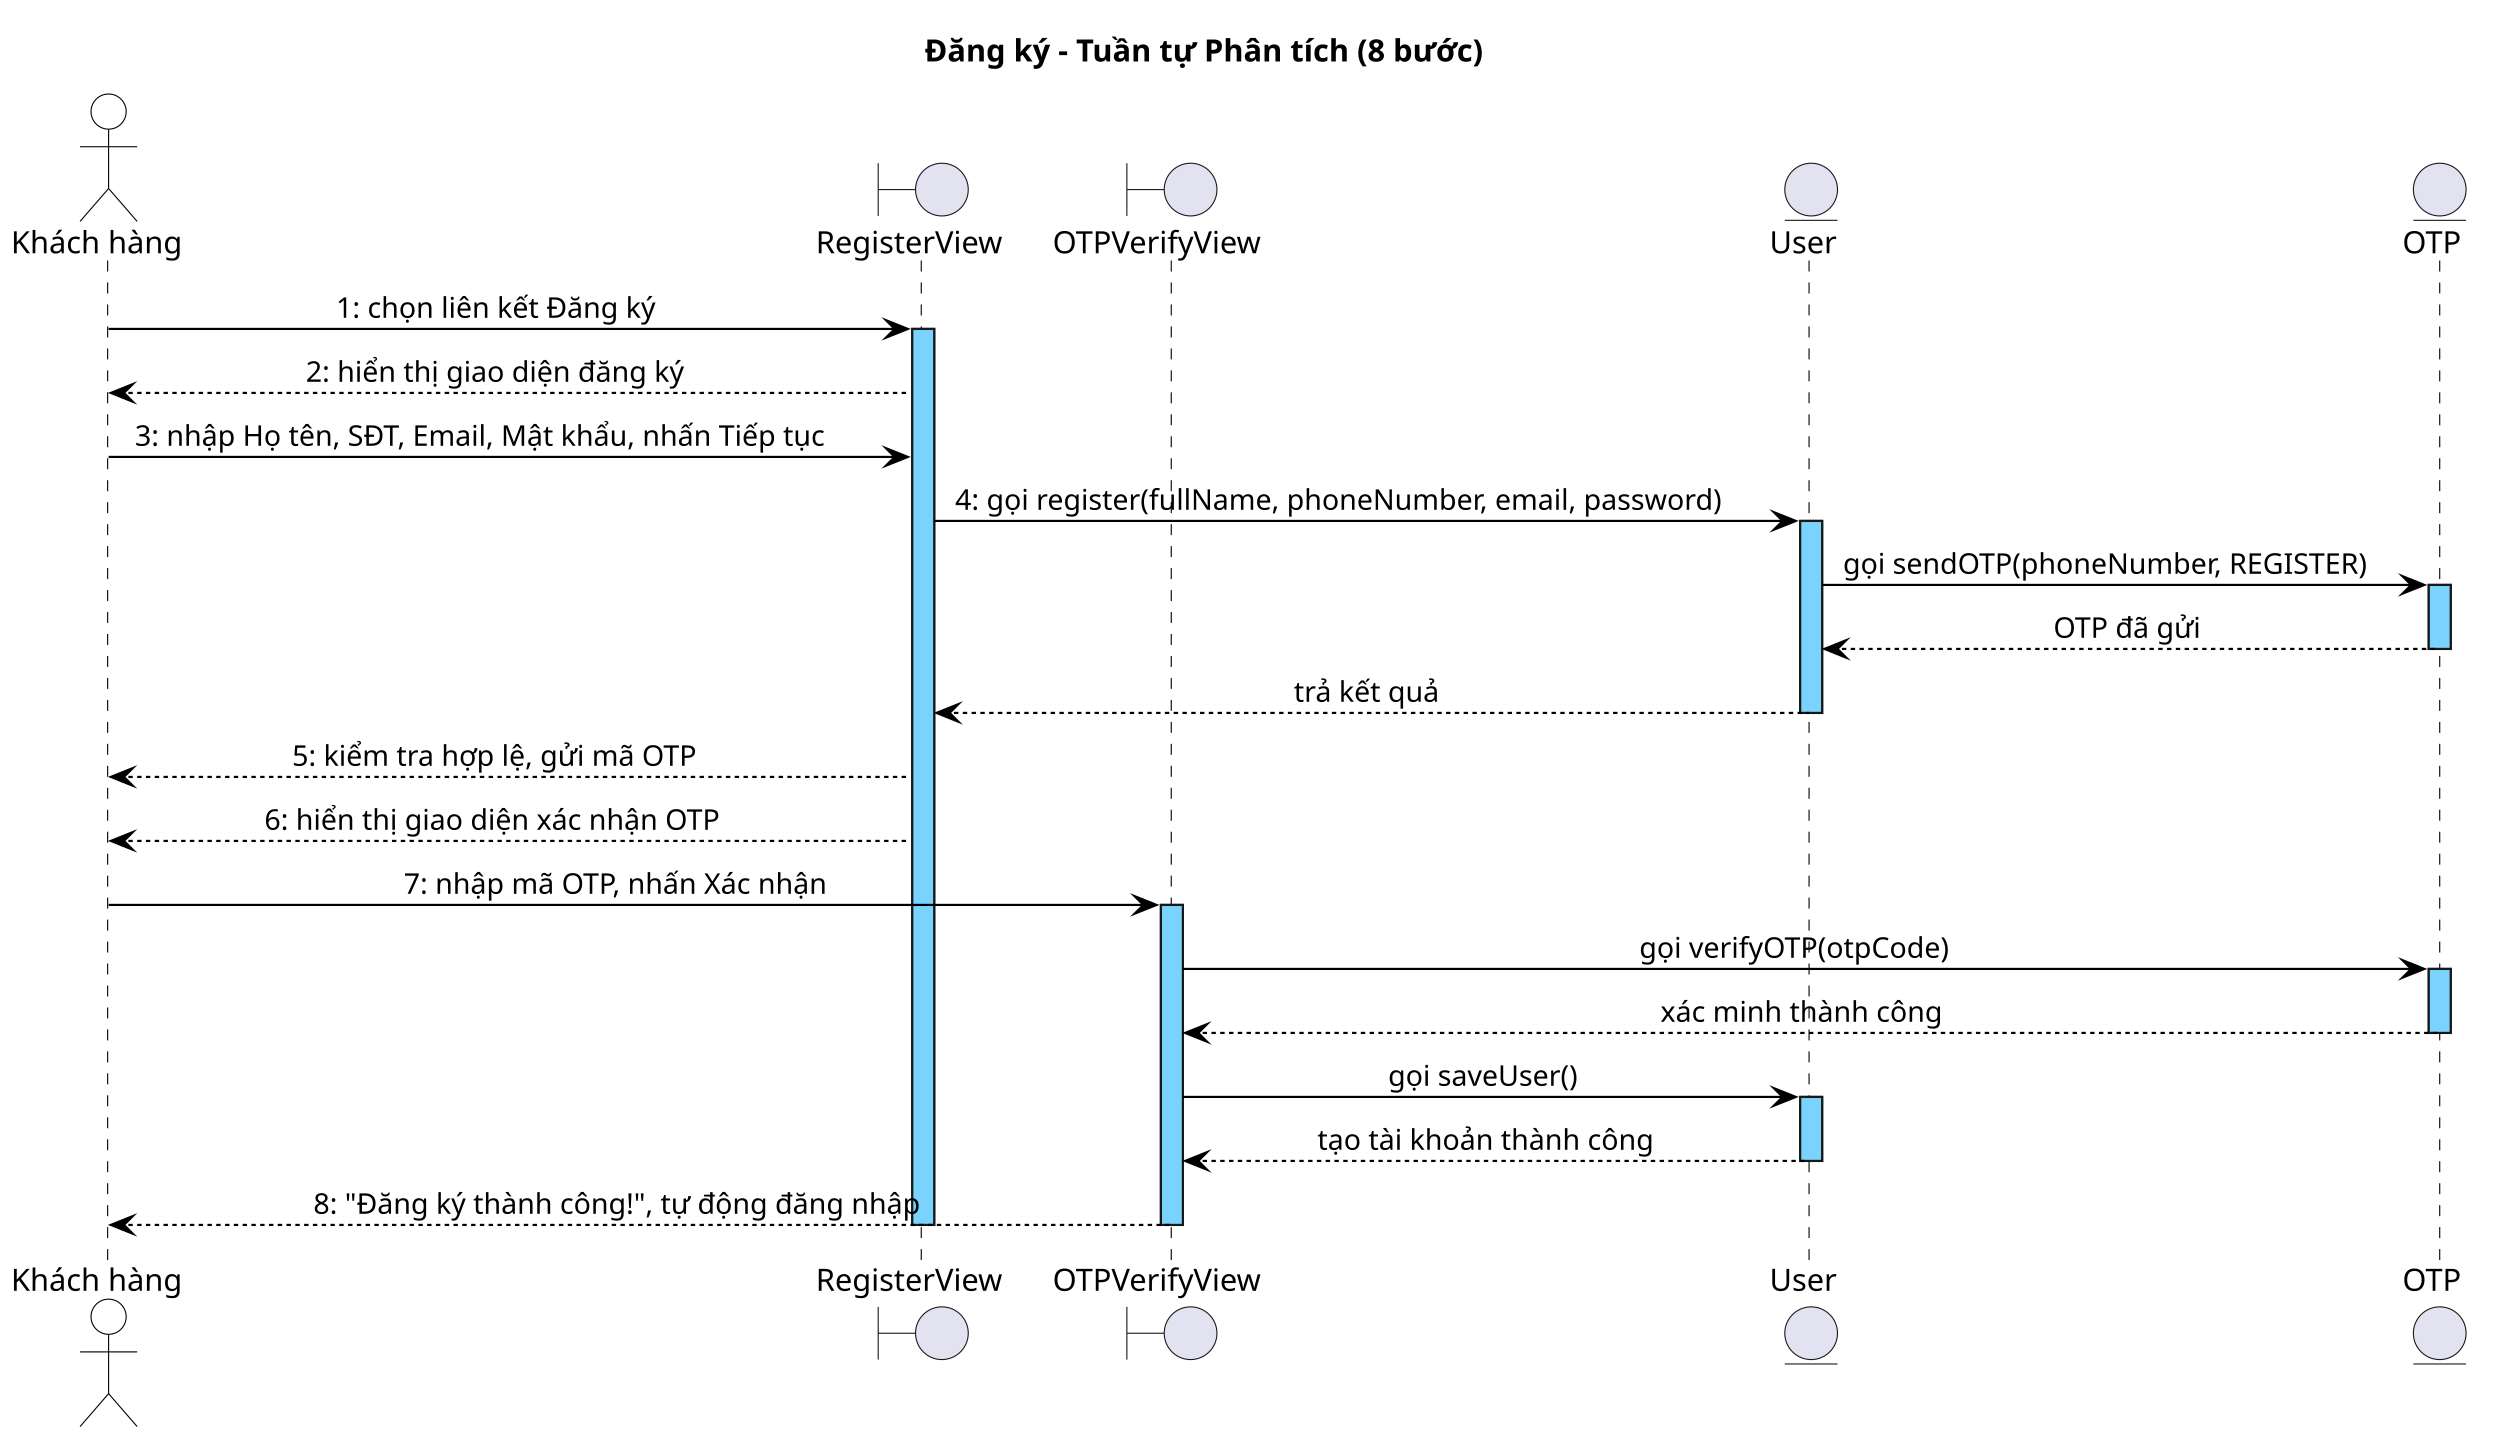
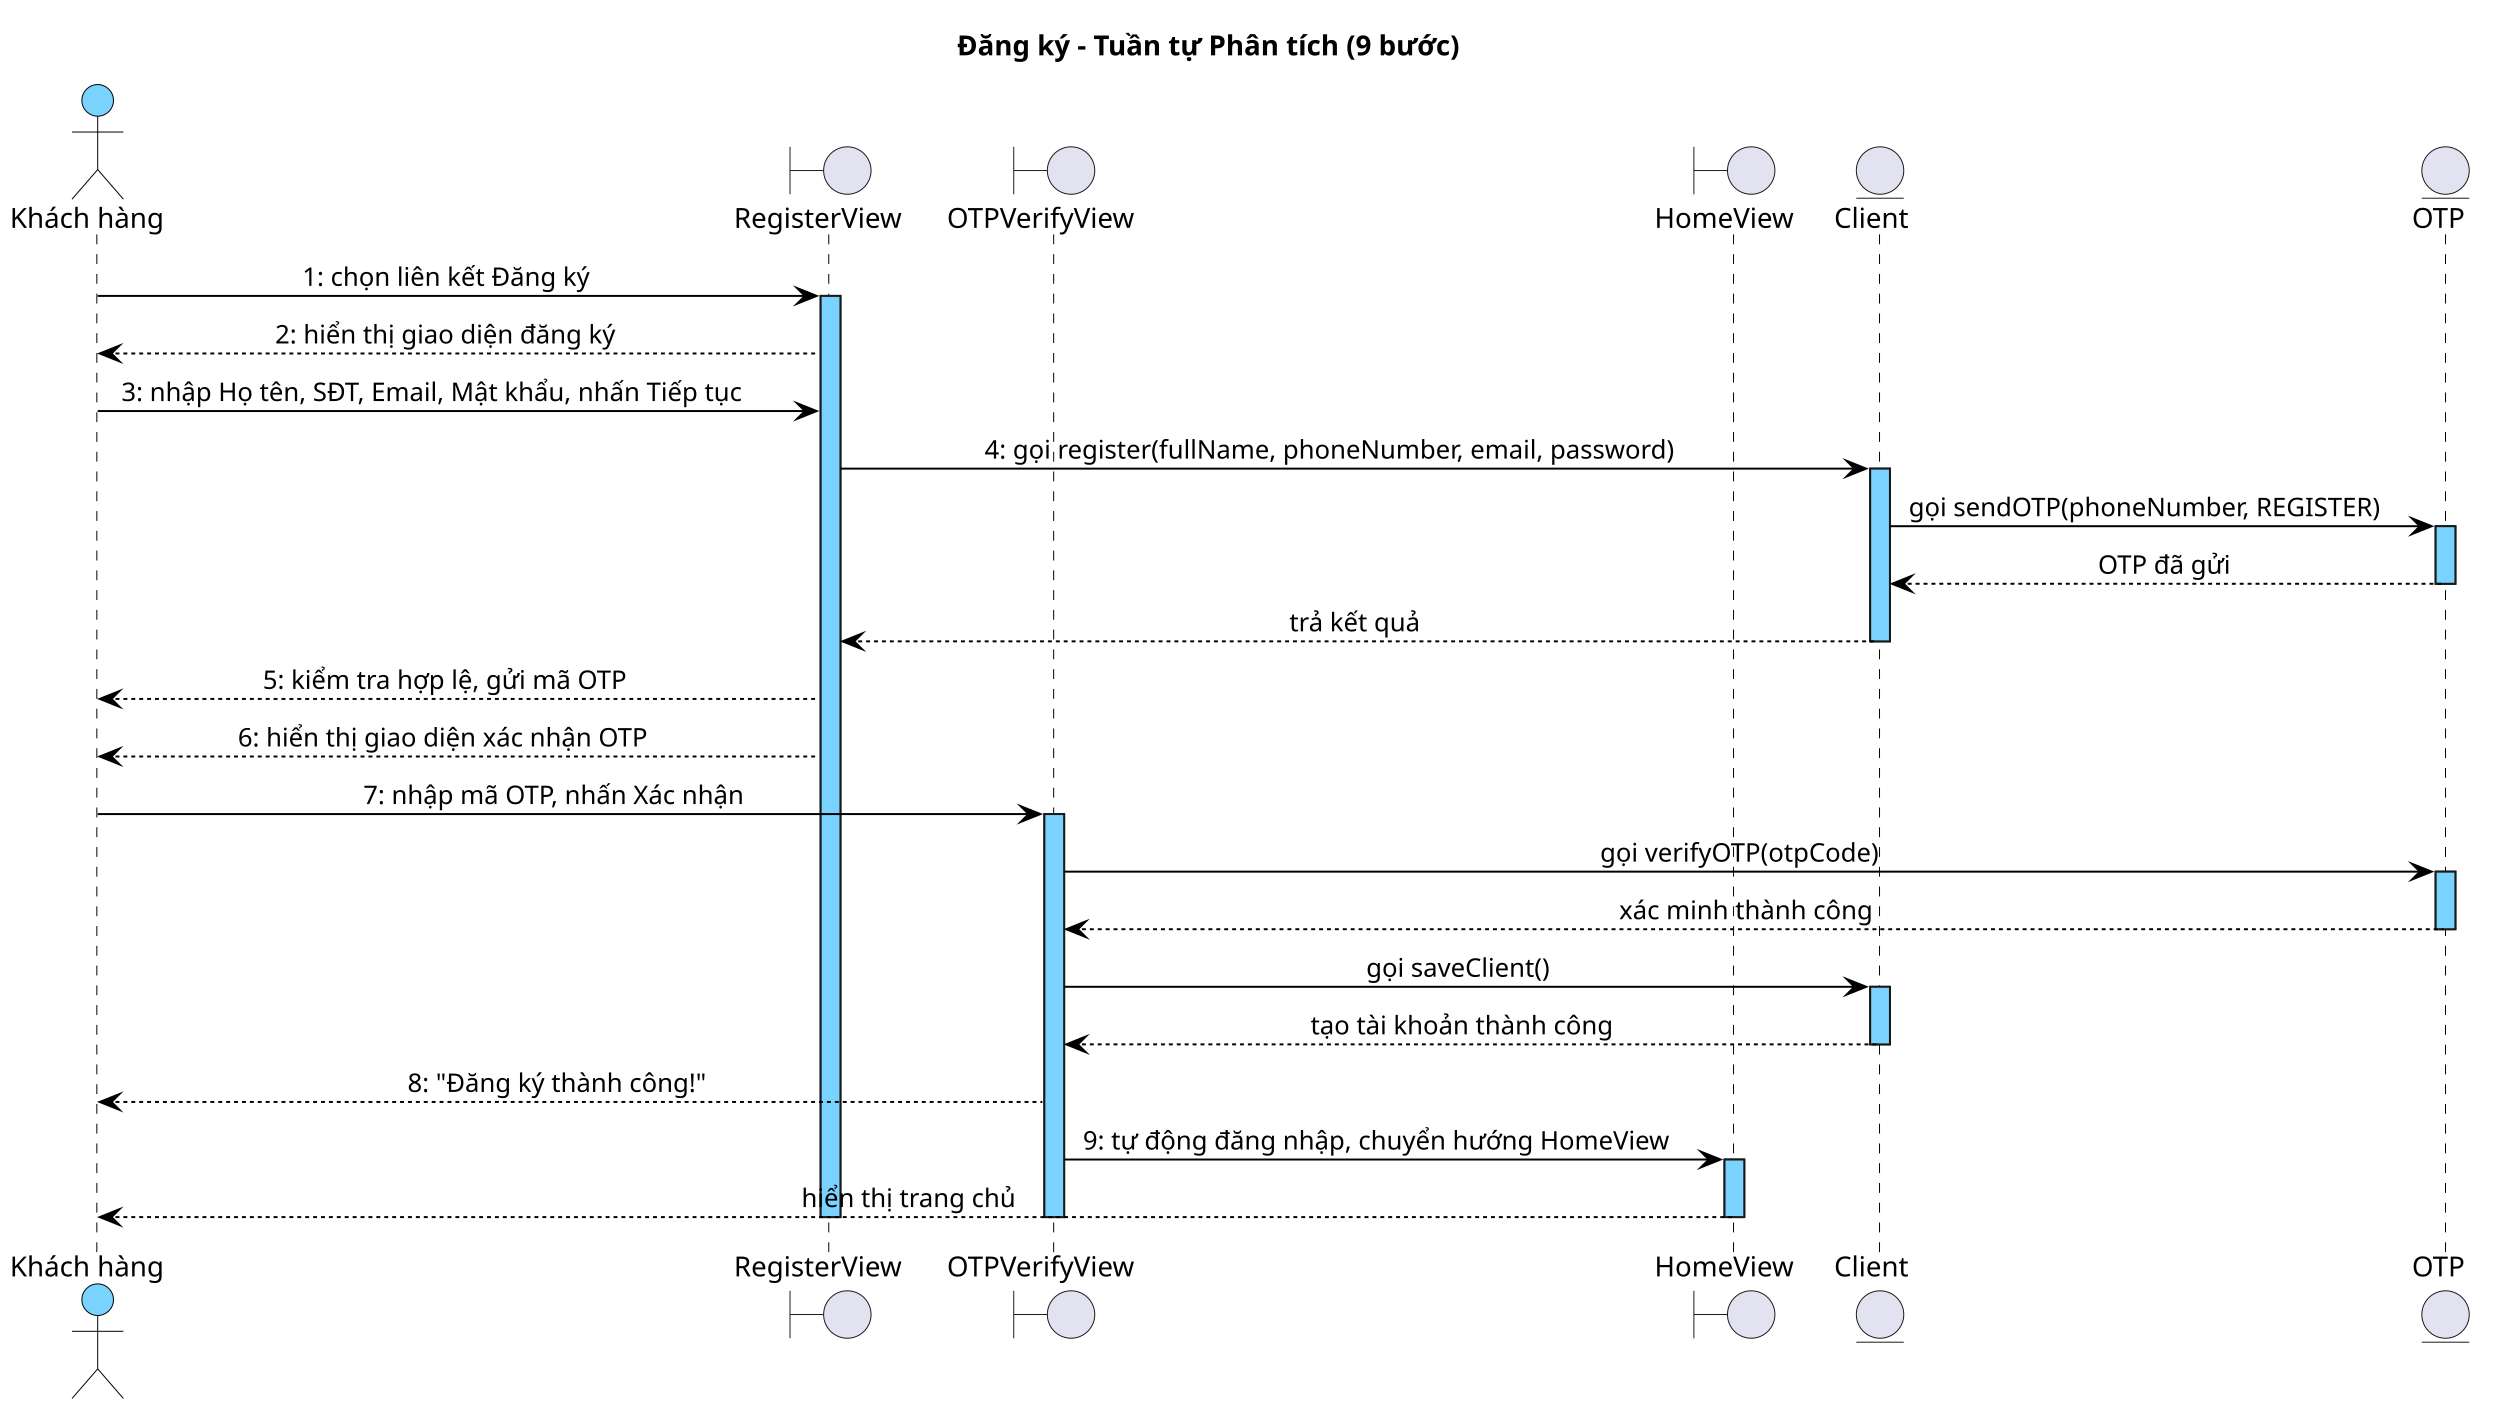
- <svg xmlns="http://www.w3.org/2000/svg" contentStyleType="text/css" data-diagram-type="SEQUENCE" height="657px" preserveAspectRatio="none" style="width:1138px;height:657px;background:#FFFFFF;" version="1.1" viewBox="0 0 1138 657" width="1138px" zoomAndPan="magnify">
+ <svg xmlns="http://www.w3.org/2000/svg" contentStyleType="text/css" data-diagram-type="SEQUENCE" height="716px" preserveAspectRatio="none" style="width:1265px;height:716px;background:#FFFFFF;" version="1.1" viewBox="0 0 1265 716" width="1265px" zoomAndPan="magnify">
  <defs />
  <g>
    <g class="title" data-source-line="21">
-       <text fill="#000000" font-family="sans-serif" font-size="14" font-weight="700" lengthAdjust="spacing" textLength="289.837" x="420.87" y="27.995">Đăng ký - Tuần tự Phân tích (8 bước)</text>
-     </g>
-     <g>
-       <rect fill="#7AD2FF" height="407.859" style="stroke:#181818;stroke-width:1;" width="10" x="415.254" y="149.727" />
-     </g>
-     <g>
-       <rect fill="#7AD2FF" height="145.664" style="stroke:#181818;stroke-width:1;" width="10" x="528.451" y="411.922" />
-     </g>
-     <g>
-       <rect fill="#7AD2FF" height="87.398" style="stroke:#181818;stroke-width:1;" width="10" x="819.438" y="237.125" />
-     </g>
-     <g>
-       <rect fill="#7AD2FF" height="29.133" style="stroke:#181818;stroke-width:1;" width="10" x="819.438" y="499.32" />
-     </g>
-     <g>
-       <rect fill="#7AD2FF" height="29.133" style="stroke:#181818;stroke-width:1;" width="10" x="1105.569" y="266.258" />
-     </g>
-     <g>
-       <rect fill="#7AD2FF" height="29.133" style="stroke:#181818;stroke-width:1;" width="10" x="1105.569" y="441.055" />
+       <text fill="#000000" font-family="sans-serif" font-size="14" font-weight="700" lengthAdjust="spacing" textLength="289.837" x="484.304" y="27.995">Đăng ký - Tuần tự Phân tích (9 bước)</text>
+     </g>
+     <g>
+       <rect fill="#7AD2FF" height="466.125" style="stroke:#181818;stroke-width:1;" width="10" x="415.254" y="149.727" />
+     </g>
+     <g>
+       <rect fill="#7AD2FF" height="203.93" style="stroke:#181818;stroke-width:1;" width="10" x="528.451" y="411.922" />
+     </g>
+     <g>
+       <rect fill="#7AD2FF" height="29.133" style="stroke:#181818;stroke-width:1;" width="10" x="872.606" y="586.719" />
+     </g>
+     <g>
+       <rect fill="#7AD2FF" height="87.398" style="stroke:#181818;stroke-width:1;" width="10" x="946.308" y="237.125" />
+     </g>
+     <g>
+       <rect fill="#7AD2FF" height="29.133" style="stroke:#181818;stroke-width:1;" width="10" x="946.308" y="499.32" />
+     </g>
+     <g>
+       <rect fill="#7AD2FF" height="29.133" style="stroke:#181818;stroke-width:1;" width="10" x="1232.438" y="266.258" />
+     </g>
+     <g>
+       <rect fill="#7AD2FF" height="29.133" style="stroke:#181818;stroke-width:1;" width="10" x="1232.438" y="441.055" />
    </g>
    <g class="participant-lifeline" data-entity-uid="part1" data-qualified-name="Actor" data-source-line="23" id="part1-lifeline">
      <g>
-         <rect fill="#000000" fill-opacity="0" height="456.992" width="8" x="45.433" y="118.594" />
-         <line style="stroke:#000000;stroke-width:0.5;stroke-dasharray:5,5;" x1="49" x2="49" y1="118.594" y2="575.586" />
+         <rect fill="#000000" fill-opacity="0" height="515.258" width="8" x="45.433" y="118.594" />
+         <line style="stroke:#000000;stroke-width:0.5;stroke-dasharray:5,5;" x1="49" x2="49" y1="118.594" y2="633.852" />
      </g>
    </g>
    <g class="participant-lifeline" data-entity-uid="part2" data-qualified-name="B1" data-source-line="24" id="part2-lifeline">
      <g>
-         <rect fill="#000000" fill-opacity="0" height="456.992" width="8" x="416.254" y="118.594" />
-         <line style="stroke:#000000;stroke-width:0.5;stroke-dasharray:5,5;" x1="419.354" x2="419.354" y1="118.594" y2="575.586" />
+         <rect fill="#000000" fill-opacity="0" height="515.258" width="8" x="416.254" y="118.594" />
+         <line style="stroke:#000000;stroke-width:0.5;stroke-dasharray:5,5;" x1="419.354" x2="419.354" y1="118.594" y2="633.852" />
      </g>
    </g>
    <g class="participant-lifeline" data-entity-uid="part3" data-qualified-name="B2" data-source-line="25" id="part3-lifeline">
      <g>
-         <rect fill="#000000" fill-opacity="0" height="456.992" width="8" x="529.451" y="118.594" />
-         <line style="stroke:#000000;stroke-width:0.5;stroke-dasharray:5,5;" x1="533.154" x2="533.154" y1="118.594" y2="575.586" />
-       </g>
-     </g>
-     <g class="participant-lifeline" data-entity-uid="part4" data-qualified-name="E1" data-source-line="26" id="part4-lifeline">
-       <g>
-         <rect fill="#000000" fill-opacity="0" height="456.992" width="8" x="820.438" y="118.594" />
-         <line style="stroke:#000000;stroke-width:0.5;stroke-dasharray:5,5;" x1="823.483" x2="823.483" y1="118.594" y2="575.586" />
-       </g>
-     </g>
-     <g class="participant-lifeline" data-entity-uid="part5" data-qualified-name="E2" data-source-line="27" id="part5-lifeline">
-       <g>
-         <rect fill="#000000" fill-opacity="0" height="456.992" width="8" x="1106.569" y="118.594" />
-         <line style="stroke:#000000;stroke-width:0.5;stroke-dasharray:5,5;" x1="1110.562" x2="1110.562" y1="118.594" y2="575.586" />
+         <rect fill="#000000" fill-opacity="0" height="515.258" width="8" x="529.451" y="118.594" />
+         <line style="stroke:#000000;stroke-width:0.5;stroke-dasharray:5,5;" x1="533.154" x2="533.154" y1="118.594" y2="633.852" />
+       </g>
+     </g>
+     <g class="participant-lifeline" data-entity-uid="part4" data-qualified-name="B3" data-source-line="26" id="part4-lifeline">
+       <g>
+         <rect fill="#000000" fill-opacity="0" height="515.258" width="8" x="873.606" y="118.594" />
+         <line style="stroke:#000000;stroke-width:0.5;stroke-dasharray:5,5;" x1="877.168" x2="877.168" y1="118.594" y2="633.852" />
+       </g>
+     </g>
+     <g class="participant-lifeline" data-entity-uid="part5" data-qualified-name="E1" data-source-line="27" id="part5-lifeline">
+       <g>
+         <rect fill="#000000" fill-opacity="0" height="515.258" width="8" x="947.308" y="118.594" />
+         <line style="stroke:#000000;stroke-width:0.5;stroke-dasharray:5,5;" x1="951.043" x2="951.043" y1="118.594" y2="633.852" />
+       </g>
+     </g>
+     <g class="participant-lifeline" data-entity-uid="part6" data-qualified-name="E2" data-source-line="28" id="part6-lifeline">
+       <g>
+         <rect fill="#000000" fill-opacity="0" height="515.258" width="8" x="1233.438" y="118.594" />
+         <line style="stroke:#000000;stroke-width:0.5;stroke-dasharray:5,5;" x1="1237.432" x2="1237.432" y1="118.594" y2="633.852" />
      </g>
    </g>
    <g class="participant participant-head" data-entity-uid="part1" data-qualified-name="Actor" data-source-line="23" id="part1-head">
      <text fill="#000000" font-family="sans-serif" font-size="14" lengthAdjust="spacing" textLength="82.865" x="5" y="115.292">Khách hàng</text>
-       <ellipse cx="49.433" cy="50.797" fill="none" rx="8" ry="8" style="stroke:#000000;stroke-width:0.5;" />
+       <ellipse cx="49.433" cy="50.797" fill="#7AD2FF" rx="8" ry="8" style="stroke:#000000;stroke-width:0.5;" />
      <path d="M49.433,58.797 L49.433,85.797 M36.433,66.797 L62.433,66.797 M49.433,85.797 L36.433,100.797 M49.433,85.797 L62.433,100.797" fill="none" style="stroke:#000000;stroke-width:0.5;" />
    </g>
    <g class="participant participant-tail" data-entity-uid="part1" data-qualified-name="Actor" data-source-line="23" id="part1-tail">
-       <text fill="#000000" font-family="sans-serif" font-size="14" lengthAdjust="spacing" textLength="82.865" x="5" y="587.581">Khách hàng</text>
-       <ellipse cx="49.433" cy="599.383" fill="none" rx="8" ry="8" style="stroke:#000000;stroke-width:0.5;" />
-       <path d="M49.433,607.383 L49.433,634.383 M36.433,615.383 L62.433,615.383 M49.433,634.383 L36.433,649.383 M49.433,634.383 L62.433,649.383" fill="none" style="stroke:#000000;stroke-width:0.5;" />
+       <text fill="#000000" font-family="sans-serif" font-size="14" lengthAdjust="spacing" textLength="82.865" x="5" y="645.847">Khách hàng</text>
+       <ellipse cx="49.433" cy="657.648" fill="#7AD2FF" rx="8" ry="8" style="stroke:#000000;stroke-width:0.5;" />
+       <path d="M49.433,665.648 L49.433,692.648 M36.433,673.648 L62.433,673.648 M49.433,692.648 L36.433,707.648 M49.433,692.648 L62.433,707.648" fill="none" style="stroke:#000000;stroke-width:0.5;" />
    </g>
    <g class="participant participant-head" data-entity-uid="part2" data-qualified-name="B1" data-source-line="24" id="part2-head">
      <text fill="#000000" font-family="sans-serif" font-size="14" lengthAdjust="spacing" textLength="91.8" x="371.354" y="115.292">RegisterView</text>
      <path d="M399.754,74.297 L399.754,98.297 M399.754,86.297 L416.754,86.297" fill="none" style="stroke:#181818;stroke-width:0.5;" />
      <ellipse cx="428.754" cy="86.297" fill="#E2E2F0" rx="12" ry="12" style="stroke:#181818;stroke-width:0.5;" />
    </g>
    <g class="participant participant-tail" data-entity-uid="part2" data-qualified-name="B1" data-source-line="24" id="part2-tail">
-       <text fill="#000000" font-family="sans-serif" font-size="14" lengthAdjust="spacing" textLength="91.8" x="371.354" y="587.581">RegisterView</text>
-       <path d="M399.754,594.883 L399.754,618.883 M399.754,606.883 L416.754,606.883" fill="none" style="stroke:#181818;stroke-width:0.5;" />
-       <ellipse cx="428.754" cy="606.883" fill="#E2E2F0" rx="12" ry="12" style="stroke:#181818;stroke-width:0.5;" />
+       <text fill="#000000" font-family="sans-serif" font-size="14" lengthAdjust="spacing" textLength="91.8" x="371.354" y="645.847">RegisterView</text>
+       <path d="M399.754,653.148 L399.754,677.148 M399.754,665.148 L416.754,665.148" fill="none" style="stroke:#181818;stroke-width:0.5;" />
+       <ellipse cx="428.754" cy="665.148" fill="#E2E2F0" rx="12" ry="12" style="stroke:#181818;stroke-width:0.5;" />
    </g>
    <g class="participant participant-head" data-entity-uid="part3" data-qualified-name="B2" data-source-line="25" id="part3-head">
      <text fill="#000000" font-family="sans-serif" font-size="14" lengthAdjust="spacing" textLength="102.594" x="479.154" y="115.292">OTPVerifyView</text>
      <path d="M512.951,74.297 L512.951,98.297 M512.951,86.297 L529.951,86.297" fill="none" style="stroke:#181818;stroke-width:0.5;" />
      <ellipse cx="541.951" cy="86.297" fill="#E2E2F0" rx="12" ry="12" style="stroke:#181818;stroke-width:0.5;" />
    </g>
    <g class="participant participant-tail" data-entity-uid="part3" data-qualified-name="B2" data-source-line="25" id="part3-tail">
-       <text fill="#000000" font-family="sans-serif" font-size="14" lengthAdjust="spacing" textLength="102.594" x="479.154" y="587.581">OTPVerifyView</text>
-       <path d="M512.951,594.883 L512.951,618.883 M512.951,606.883 L529.951,606.883" fill="none" style="stroke:#181818;stroke-width:0.5;" />
-       <ellipse cx="541.951" cy="606.883" fill="#E2E2F0" rx="12" ry="12" style="stroke:#181818;stroke-width:0.5;" />
-     </g>
-     <g class="participant participant-head" data-entity-uid="part4" data-qualified-name="E1" data-source-line="26" id="part4-head">
-       <text fill="#000000" font-family="sans-serif" font-size="14" lengthAdjust="spacing" textLength="31.91" x="805.483" y="115.292">User</text>
-       <ellipse cx="824.438" cy="86.297" fill="#E2E2F0" rx="12" ry="12" style="stroke:#181818;stroke-width:0.5;" />
-       <line style="stroke:#181818;stroke-width:0.5;" x1="812.438" x2="836.438" y1="100.297" y2="100.297" />
-     </g>
-     <g class="participant participant-tail" data-entity-uid="part4" data-qualified-name="E1" data-source-line="26" id="part4-tail">
-       <text fill="#000000" font-family="sans-serif" font-size="14" lengthAdjust="spacing" textLength="31.91" x="805.483" y="587.581">User</text>
-       <ellipse cx="824.438" cy="606.883" fill="#E2E2F0" rx="12" ry="12" style="stroke:#181818;stroke-width:0.5;" />
-       <line style="stroke:#181818;stroke-width:0.5;" x1="812.438" x2="836.438" y1="620.883" y2="620.883" />
-     </g>
-     <g class="participant participant-head" data-entity-uid="part5" data-qualified-name="E2" data-source-line="27" id="part5-head">
-       <text fill="#000000" font-family="sans-serif" font-size="14" lengthAdjust="spacing" textLength="28.014" x="1093.562" y="115.292">OTP</text>
-       <ellipse cx="1110.569" cy="86.297" fill="#E2E2F0" rx="12" ry="12" style="stroke:#181818;stroke-width:0.5;" />
-       <line style="stroke:#181818;stroke-width:0.5;" x1="1098.569" x2="1122.569" y1="100.297" y2="100.297" />
-     </g>
-     <g class="participant participant-tail" data-entity-uid="part5" data-qualified-name="E2" data-source-line="27" id="part5-tail">
-       <text fill="#000000" font-family="sans-serif" font-size="14" lengthAdjust="spacing" textLength="28.014" x="1093.562" y="587.581">OTP</text>
-       <ellipse cx="1110.569" cy="606.883" fill="#E2E2F0" rx="12" ry="12" style="stroke:#181818;stroke-width:0.5;" />
-       <line style="stroke:#181818;stroke-width:0.5;" x1="1098.569" x2="1122.569" y1="620.883" y2="620.883" />
-     </g>
-     <g>
-       <rect fill="#7AD2FF" height="407.859" style="stroke:#181818;stroke-width:1;" width="10" x="415.254" y="149.727" />
-     </g>
-     <g>
-       <rect fill="#7AD2FF" height="145.664" style="stroke:#181818;stroke-width:1;" width="10" x="528.451" y="411.922" />
-     </g>
-     <g>
-       <rect fill="#7AD2FF" height="87.398" style="stroke:#181818;stroke-width:1;" width="10" x="819.438" y="237.125" />
-     </g>
-     <g>
-       <rect fill="#7AD2FF" height="29.133" style="stroke:#181818;stroke-width:1;" width="10" x="819.438" y="499.32" />
-     </g>
-     <g>
-       <rect fill="#7AD2FF" height="29.133" style="stroke:#181818;stroke-width:1;" width="10" x="1105.569" y="266.258" />
-     </g>
-     <g>
-       <rect fill="#7AD2FF" height="29.133" style="stroke:#181818;stroke-width:1;" width="10" x="1105.569" y="441.055" />
-     </g>
-     <g class="message" data-entity-1="part1" data-entity-2="part2" data-source-line="29" id="msg1">
+       <text fill="#000000" font-family="sans-serif" font-size="14" lengthAdjust="spacing" textLength="102.594" x="479.154" y="645.847">OTPVerifyView</text>
+       <path d="M512.951,653.148 L512.951,677.148 M512.951,665.148 L529.951,665.148" fill="none" style="stroke:#181818;stroke-width:0.5;" />
+       <ellipse cx="541.951" cy="665.148" fill="#E2E2F0" rx="12" ry="12" style="stroke:#181818;stroke-width:0.5;" />
+     </g>
+     <g class="participant participant-head" data-entity-uid="part4" data-qualified-name="B3" data-source-line="26" id="part4-head">
+       <text fill="#000000" font-family="sans-serif" font-size="14" lengthAdjust="spacing" textLength="74.874" x="837.168" y="115.292">HomeView</text>
+       <path d="M857.106,74.297 L857.106,98.297 M857.106,86.297 L874.106,86.297" fill="none" style="stroke:#181818;stroke-width:0.5;" />
+       <ellipse cx="886.106" cy="86.297" fill="#E2E2F0" rx="12" ry="12" style="stroke:#181818;stroke-width:0.5;" />
+     </g>
+     <g class="participant participant-tail" data-entity-uid="part4" data-qualified-name="B3" data-source-line="26" id="part4-tail">
+       <text fill="#000000" font-family="sans-serif" font-size="14" lengthAdjust="spacing" textLength="74.874" x="837.168" y="645.847">HomeView</text>
+       <path d="M857.106,653.148 L857.106,677.148 M857.106,665.148 L874.106,665.148" fill="none" style="stroke:#181818;stroke-width:0.5;" />
+       <ellipse cx="886.106" cy="665.148" fill="#E2E2F0" rx="12" ry="12" style="stroke:#181818;stroke-width:0.5;" />
+     </g>
+     <g class="participant participant-head" data-entity-uid="part5" data-qualified-name="E1" data-source-line="27" id="part5-head">
+       <text fill="#000000" font-family="sans-serif" font-size="14" lengthAdjust="spacing" textLength="40.53" x="928.043" y="115.292">Client</text>
+       <ellipse cx="951.308" cy="86.297" fill="#E2E2F0" rx="12" ry="12" style="stroke:#181818;stroke-width:0.5;" />
+       <line style="stroke:#181818;stroke-width:0.5;" x1="939.308" x2="963.308" y1="100.297" y2="100.297" />
+     </g>
+     <g class="participant participant-tail" data-entity-uid="part5" data-qualified-name="E1" data-source-line="27" id="part5-tail">
+       <text fill="#000000" font-family="sans-serif" font-size="14" lengthAdjust="spacing" textLength="40.53" x="928.043" y="645.847">Client</text>
+       <ellipse cx="951.308" cy="665.148" fill="#E2E2F0" rx="12" ry="12" style="stroke:#181818;stroke-width:0.5;" />
+       <line style="stroke:#181818;stroke-width:0.5;" x1="939.308" x2="963.308" y1="679.148" y2="679.148" />
+     </g>
+     <g class="participant participant-head" data-entity-uid="part6" data-qualified-name="E2" data-source-line="28" id="part6-head">
+       <text fill="#000000" font-family="sans-serif" font-size="14" lengthAdjust="spacing" textLength="28.014" x="1220.432" y="115.292">OTP</text>
+       <ellipse cx="1237.438" cy="86.297" fill="#E2E2F0" rx="12" ry="12" style="stroke:#181818;stroke-width:0.5;" />
+       <line style="stroke:#181818;stroke-width:0.5;" x1="1225.438" x2="1249.438" y1="100.297" y2="100.297" />
+     </g>
+     <g class="participant participant-tail" data-entity-uid="part6" data-qualified-name="E2" data-source-line="28" id="part6-tail">
+       <text fill="#000000" font-family="sans-serif" font-size="14" lengthAdjust="spacing" textLength="28.014" x="1220.432" y="645.847">OTP</text>
+       <ellipse cx="1237.438" cy="665.148" fill="#E2E2F0" rx="12" ry="12" style="stroke:#181818;stroke-width:0.5;" />
+       <line style="stroke:#181818;stroke-width:0.5;" x1="1225.438" x2="1249.438" y1="679.148" y2="679.148" />
+     </g>
+     <g>
+       <rect fill="#7AD2FF" height="466.125" style="stroke:#181818;stroke-width:1;" width="10" x="415.254" y="149.727" />
+     </g>
+     <g>
+       <rect fill="#7AD2FF" height="203.93" style="stroke:#181818;stroke-width:1;" width="10" x="528.451" y="411.922" />
+     </g>
+     <g>
+       <rect fill="#7AD2FF" height="29.133" style="stroke:#181818;stroke-width:1;" width="10" x="872.606" y="586.719" />
+     </g>
+     <g>
+       <rect fill="#7AD2FF" height="87.398" style="stroke:#181818;stroke-width:1;" width="10" x="946.308" y="237.125" />
+     </g>
+     <g>
+       <rect fill="#7AD2FF" height="29.133" style="stroke:#181818;stroke-width:1;" width="10" x="946.308" y="499.32" />
+     </g>
+     <g>
+       <rect fill="#7AD2FF" height="29.133" style="stroke:#181818;stroke-width:1;" width="10" x="1232.438" y="266.258" />
+     </g>
+     <g>
+       <rect fill="#7AD2FF" height="29.133" style="stroke:#181818;stroke-width:1;" width="10" x="1232.438" y="441.055" />
+     </g>
+     <g class="message" data-entity-1="part1" data-entity-2="part2" data-source-line="30" id="msg1">
      <polygon fill="#000000" points="403.254,145.727,413.254,149.727,403.254,153.727,407.254,149.727" style="stroke:#000000;stroke-width:1;stroke-linejoin:miter;stroke-miterlimit:10;" />
      <line style="stroke:#000000;stroke-width:1;" x1="49.433" x2="409.254" y1="149.727" y2="149.727" />
      <text fill="#000000" font-family="sans-serif" font-size="13" lengthAdjust="spacing" textLength="158.73" x="152.978" y="144.661">1: chọn liên kết Đăng ký</text>
    </g>
-     <g class="message" data-entity-1="part2" data-entity-2="part1" data-source-line="31" id="msg2">
+     <g class="message" data-entity-1="part2" data-entity-2="part1" data-source-line="32" id="msg2">
      <polygon fill="#000000" points="60.433,174.859,50.433,178.859,60.433,182.859,56.433,178.859" style="stroke:#000000;stroke-width:1;stroke-linejoin:miter;stroke-miterlimit:10;" />
      <line style="stroke:#000000;stroke-width:1;stroke-dasharray:2,2;" x1="54.433" x2="414.254" y1="178.859" y2="178.859" />
      <text fill="#000000" font-family="sans-serif" font-size="13" lengthAdjust="spacing" textLength="186.297" x="139.195" y="173.793">2: hiển thị giao diện đăng ký</text>
    </g>
-     <g class="message" data-entity-1="part1" data-entity-2="part2" data-source-line="32" id="msg3">
+     <g class="message" data-entity-1="part1" data-entity-2="part2" data-source-line="33" id="msg3">
      <polygon fill="#000000" points="403.254,203.992,413.254,207.992,403.254,211.992,407.254,207.992" style="stroke:#000000;stroke-width:1;stroke-linejoin:miter;stroke-miterlimit:10;" />
      <line style="stroke:#000000;stroke-width:1;" x1="49.433" x2="409.254" y1="207.992" y2="207.992" />
      <text fill="#000000" font-family="sans-serif" font-size="13" lengthAdjust="spacing" textLength="341.821" x="61.433" y="202.926">3: nhập Họ tên, SĐT, Email, Mật khẩu, nhấn Tiếp tục</text>
    </g>
-     <g class="message" data-entity-1="part2" data-entity-2="part4" data-source-line="33" id="msg4">
-       <polygon fill="#000000" points="807.438,233.125,817.438,237.125,807.438,241.125,811.438,237.125" style="stroke:#000000;stroke-width:1;stroke-linejoin:miter;stroke-miterlimit:10;" />
-       <line style="stroke:#000000;stroke-width:1;" x1="425.254" x2="813.438" y1="237.125" y2="237.125" />
-       <text fill="#000000" font-family="sans-serif" font-size="13" lengthAdjust="spacing" textLength="375.185" x="434.754" y="232.059">4: gọi register(fullName, phoneNumber, email, password)</text>
-     </g>
-     <g class="message" data-entity-1="part4" data-entity-2="part5" data-source-line="35" id="msg5">
-       <polygon fill="#000000" points="1093.569,262.258,1103.569,266.258,1093.569,270.258,1097.569,266.258" style="stroke:#000000;stroke-width:1;stroke-linejoin:miter;stroke-miterlimit:10;" />
-       <line style="stroke:#000000;stroke-width:1;" x1="829.438" x2="1099.569" y1="266.258" y2="266.258" />
-       <text fill="#000000" font-family="sans-serif" font-size="13" lengthAdjust="spacing" textLength="257.131" x="838.938" y="261.192">gọi sendOTP(phoneNumber, REGISTER)</text>
-     </g>
-     <g class="message" data-entity-1="part5" data-entity-2="part4" data-source-line="37" id="msg6">
-       <polygon fill="#000000" points="840.438,291.391,830.438,295.391,840.438,299.391,836.438,295.391" style="stroke:#000000;stroke-width:1;stroke-linejoin:miter;stroke-miterlimit:10;" />
-       <line style="stroke:#000000;stroke-width:1;stroke-dasharray:2,2;" x1="834.438" x2="1109.569" y1="295.391" y2="295.391" />
-       <text fill="#000000" font-family="sans-serif" font-size="13" lengthAdjust="spacing" textLength="70.599" x="934.705" y="290.325">OTP đã gửi</text>
-     </g>
-     <g class="message" data-entity-1="part4" data-entity-2="part2" data-source-line="39" id="msg7">
+     <g class="message" data-entity-1="part2" data-entity-2="part5" data-source-line="34" id="msg4">
+       <polygon fill="#000000" points="934.308,233.125,944.308,237.125,934.308,241.125,938.308,237.125" style="stroke:#000000;stroke-width:1;stroke-linejoin:miter;stroke-miterlimit:10;" />
+       <line style="stroke:#000000;stroke-width:1;" x1="425.254" x2="940.308" y1="237.125" y2="237.125" />
+       <text fill="#000000" font-family="sans-serif" font-size="13" lengthAdjust="spacing" textLength="375.185" x="498.188" y="232.059">4: gọi register(fullName, phoneNumber, email, password)</text>
+     </g>
+     <g class="message" data-entity-1="part5" data-entity-2="part6" data-source-line="36" id="msg5">
+       <polygon fill="#000000" points="1220.438,262.258,1230.438,266.258,1220.438,270.258,1224.438,266.258" style="stroke:#000000;stroke-width:1;stroke-linejoin:miter;stroke-miterlimit:10;" />
+       <line style="stroke:#000000;stroke-width:1;" x1="956.308" x2="1226.438" y1="266.258" y2="266.258" />
+       <text fill="#000000" font-family="sans-serif" font-size="13" lengthAdjust="spacing" textLength="257.131" x="965.808" y="261.192">gọi sendOTP(phoneNumber, REGISTER)</text>
+     </g>
+     <g class="message" data-entity-1="part6" data-entity-2="part5" data-source-line="38" id="msg6">
+       <polygon fill="#000000" points="967.308,291.391,957.308,295.391,967.308,299.391,963.308,295.391" style="stroke:#000000;stroke-width:1;stroke-linejoin:miter;stroke-miterlimit:10;" />
+       <line style="stroke:#000000;stroke-width:1;stroke-dasharray:2,2;" x1="961.308" x2="1236.438" y1="295.391" y2="295.391" />
+       <text fill="#000000" font-family="sans-serif" font-size="13" lengthAdjust="spacing" textLength="70.599" x="1061.574" y="290.325">OTP đã gửi</text>
+     </g>
+     <g class="message" data-entity-1="part5" data-entity-2="part2" data-source-line="40" id="msg7">
      <polygon fill="#000000" points="436.254,320.523,426.254,324.523,436.254,328.523,432.254,324.523" style="stroke:#000000;stroke-width:1;stroke-linejoin:miter;stroke-miterlimit:10;" />
-       <line style="stroke:#000000;stroke-width:1;stroke-dasharray:2,2;" x1="430.254" x2="823.438" y1="324.523" y2="324.523" />
-       <text fill="#000000" font-family="sans-serif" font-size="13" lengthAdjust="spacing" textLength="71.754" x="588.969" y="319.457">trả kết quả</text>
-     </g>
-     <g class="message" data-entity-1="part2" data-entity-2="part1" data-source-line="41" id="msg8">
+       <line style="stroke:#000000;stroke-width:1;stroke-dasharray:2,2;" x1="430.254" x2="950.308" y1="324.523" y2="324.523" />
+       <text fill="#000000" font-family="sans-serif" font-size="13" lengthAdjust="spacing" textLength="71.754" x="652.404" y="319.457">trả kết quả</text>
+     </g>
+     <g class="message" data-entity-1="part2" data-entity-2="part1" data-source-line="42" id="msg8">
      <polygon fill="#000000" points="60.433,349.656,50.433,353.656,60.433,357.656,56.433,353.656" style="stroke:#000000;stroke-width:1;stroke-linejoin:miter;stroke-miterlimit:10;" />
      <line style="stroke:#000000;stroke-width:1;stroke-dasharray:2,2;" x1="54.433" x2="414.254" y1="353.656" y2="353.656" />
      <text fill="#000000" font-family="sans-serif" font-size="13" lengthAdjust="spacing" textLength="198.72" x="132.983" y="348.59">5: kiểm tra hợp lệ, gửi mã OTP</text>
    </g>
-     <g class="message" data-entity-1="part2" data-entity-2="part1" data-source-line="42" id="msg9">
+     <g class="message" data-entity-1="part2" data-entity-2="part1" data-source-line="43" id="msg9">
      <polygon fill="#000000" points="60.433,378.789,50.433,382.789,60.433,386.789,56.433,382.789" style="stroke:#000000;stroke-width:1;stroke-linejoin:miter;stroke-miterlimit:10;" />
      <line style="stroke:#000000;stroke-width:1;stroke-dasharray:2,2;" x1="54.433" x2="414.254" y1="382.789" y2="382.789" />
      <text fill="#000000" font-family="sans-serif" font-size="13" lengthAdjust="spacing" textLength="224.002" x="120.342" y="377.723">6: hiển thị giao diện xác nhận OTP</text>
    </g>
-     <g class="message" data-entity-1="part1" data-entity-2="part3" data-source-line="43" id="msg10">
+     <g class="message" data-entity-1="part1" data-entity-2="part3" data-source-line="44" id="msg10">
      <polygon fill="#000000" points="516.451,407.922,526.451,411.922,516.451,415.922,520.451,411.922" style="stroke:#000000;stroke-width:1;stroke-linejoin:miter;stroke-miterlimit:10;" />
      <line style="stroke:#000000;stroke-width:1;" x1="49.433" x2="522.451" y1="411.922" y2="411.922" />
      <text fill="#000000" font-family="sans-serif" font-size="13" lengthAdjust="spacing" textLength="210.304" x="183.79" y="406.856">7: nhập mã OTP, nhấn Xác nhận</text>
    </g>
-     <g class="message" data-entity-1="part3" data-entity-2="part5" data-source-line="45" id="msg11">
-       <polygon fill="#000000" points="1093.569,437.055,1103.569,441.055,1093.569,445.055,1097.569,441.055" style="stroke:#000000;stroke-width:1;stroke-linejoin:miter;stroke-miterlimit:10;" />
-       <line style="stroke:#000000;stroke-width:1;" x1="538.451" x2="1099.569" y1="441.055" y2="441.055" />
-       <text fill="#000000" font-family="sans-serif" font-size="13" lengthAdjust="spacing" textLength="151.607" x="746.206" y="435.989">gọi verifyOTP(otpCode)</text>
-     </g>
-     <g class="message" data-entity-1="part5" data-entity-2="part3" data-source-line="47" id="msg12">
+     <g class="message" data-entity-1="part3" data-entity-2="part6" data-source-line="46" id="msg11">
+       <polygon fill="#000000" points="1220.438,437.055,1230.438,441.055,1220.438,445.055,1224.438,441.055" style="stroke:#000000;stroke-width:1;stroke-linejoin:miter;stroke-miterlimit:10;" />
+       <line style="stroke:#000000;stroke-width:1;" x1="538.451" x2="1226.438" y1="441.055" y2="441.055" />
+       <text fill="#000000" font-family="sans-serif" font-size="13" lengthAdjust="spacing" textLength="151.607" x="809.641" y="435.989">gọi verifyOTP(otpCode)</text>
+     </g>
+     <g class="message" data-entity-1="part6" data-entity-2="part3" data-source-line="48" id="msg12">
      <polygon fill="#000000" points="549.451,466.188,539.451,470.188,549.451,474.188,545.451,470.188" style="stroke:#000000;stroke-width:1;stroke-linejoin:miter;stroke-miterlimit:10;" />
-       <line style="stroke:#000000;stroke-width:1;stroke-dasharray:2,2;" x1="543.451" x2="1109.569" y1="470.188" y2="470.188" />
-       <text fill="#000000" font-family="sans-serif" font-size="13" lengthAdjust="spacing" textLength="137.332" x="755.844" y="465.122">xác minh thành công</text>
-     </g>
-     <g class="message" data-entity-1="part3" data-entity-2="part4" data-source-line="49" id="msg13">
-       <polygon fill="#000000" points="807.438,495.32,817.438,499.32,807.438,503.32,811.438,499.32" style="stroke:#000000;stroke-width:1;stroke-linejoin:miter;stroke-miterlimit:10;" />
-       <line style="stroke:#000000;stroke-width:1;" x1="538.451" x2="813.438" y1="499.32" y2="499.32" />
-       <text fill="#000000" font-family="sans-serif" font-size="13" lengthAdjust="spacing" textLength="94.155" x="631.867" y="494.254">gọi saveUser()</text>
-     </g>
-     <g class="message" data-entity-1="part4" data-entity-2="part3" data-source-line="51" id="msg14">
+       <line style="stroke:#000000;stroke-width:1;stroke-dasharray:2,2;" x1="543.451" x2="1236.438" y1="470.188" y2="470.188" />
+       <text fill="#000000" font-family="sans-serif" font-size="13" lengthAdjust="spacing" textLength="137.332" x="819.279" y="465.122">xác minh thành công</text>
+     </g>
+     <g class="message" data-entity-1="part3" data-entity-2="part5" data-source-line="50" id="msg13">
+       <polygon fill="#000000" points="934.308,495.32,944.308,499.32,934.308,503.32,938.308,499.32" style="stroke:#000000;stroke-width:1;stroke-linejoin:miter;stroke-miterlimit:10;" />
+       <line style="stroke:#000000;stroke-width:1;" x1="538.451" x2="940.308" y1="499.32" y2="499.32" />
+       <text fill="#000000" font-family="sans-serif" font-size="13" lengthAdjust="spacing" textLength="102.159" x="691.3" y="494.254">gọi saveClient()</text>
+     </g>
+     <g class="message" data-entity-1="part5" data-entity-2="part3" data-source-line="52" id="msg14">
      <polygon fill="#000000" points="549.451,524.453,539.451,528.453,549.451,532.453,545.451,528.453" style="stroke:#000000;stroke-width:1;stroke-linejoin:miter;stroke-miterlimit:10;" />
-       <line style="stroke:#000000;stroke-width:1;stroke-dasharray:2,2;" x1="543.451" x2="823.438" y1="528.453" y2="528.453" />
-       <text fill="#000000" font-family="sans-serif" font-size="13" lengthAdjust="spacing" textLength="163.522" x="599.684" y="523.387">tạo tài khoản thành công</text>
-     </g>
-     <g class="message" data-entity-1="part3" data-entity-2="part1" data-source-line="53" id="msg15">
+       <line style="stroke:#000000;stroke-width:1;stroke-dasharray:2,2;" x1="543.451" x2="950.308" y1="528.453" y2="528.453" />
+       <text fill="#000000" font-family="sans-serif" font-size="13" lengthAdjust="spacing" textLength="163.522" x="663.118" y="523.387">tạo tài khoản thành công</text>
+     </g>
+     <g class="message" data-entity-1="part3" data-entity-2="part1" data-source-line="54" id="msg15">
      <polygon fill="#000000" points="60.433,553.586,50.433,557.586,60.433,561.586,56.433,557.586" style="stroke:#000000;stroke-width:1;stroke-linejoin:miter;stroke-miterlimit:10;" />
-       <line style="stroke:#000000;stroke-width:1;stroke-dasharray:2,2;" x1="54.433" x2="532.451" y1="557.586" y2="557.586" />
-       <text fill="#000000" font-family="sans-serif" font-size="13" lengthAdjust="spacing" textLength="297.578" x="142.653" y="552.52">8: "Đăng ký thành công!", tự động đăng nhập</text>
+       <line style="stroke:#000000;stroke-width:1;stroke-dasharray:2,2;" x1="54.433" x2="527.451" y1="557.586" y2="557.586" />
+       <text fill="#000000" font-family="sans-serif" font-size="13" lengthAdjust="spacing" textLength="165.477" x="206.203" y="552.52">8: "Đăng ký thành công!"</text>
+     </g>
+     <g class="message" data-entity-1="part3" data-entity-2="part4" data-source-line="55" id="msg16">
+       <polygon fill="#000000" points="860.606,582.719,870.606,586.719,860.606,590.719,864.606,586.719" style="stroke:#000000;stroke-width:1;stroke-linejoin:miter;stroke-miterlimit:10;" />
+       <line style="stroke:#000000;stroke-width:1;" x1="538.451" x2="866.606" y1="586.719" y2="586.719" />
+       <text fill="#000000" font-family="sans-serif" font-size="13" lengthAdjust="spacing" textLength="315.155" x="547.951" y="581.653">9: tự động đăng nhập, chuyển hướng HomeView</text>
+     </g>
+     <g class="message" data-entity-1="part4" data-entity-2="part1" data-source-line="57" id="msg17">
+       <polygon fill="#000000" points="60.433,611.852,50.433,615.852,60.433,619.852,56.433,615.852" style="stroke:#000000;stroke-width:1;stroke-linejoin:miter;stroke-miterlimit:10;" />
+       <line style="stroke:#000000;stroke-width:1;stroke-dasharray:2,2;" x1="54.433" x2="876.606" y1="615.852" y2="615.852" />
+       <text fill="#000000" font-family="sans-serif" font-size="13" lengthAdjust="spacing" textLength="115.959" x="405.54" y="610.786">hiển thị trang chủ</text>
    </g>
  </g>
</svg>
